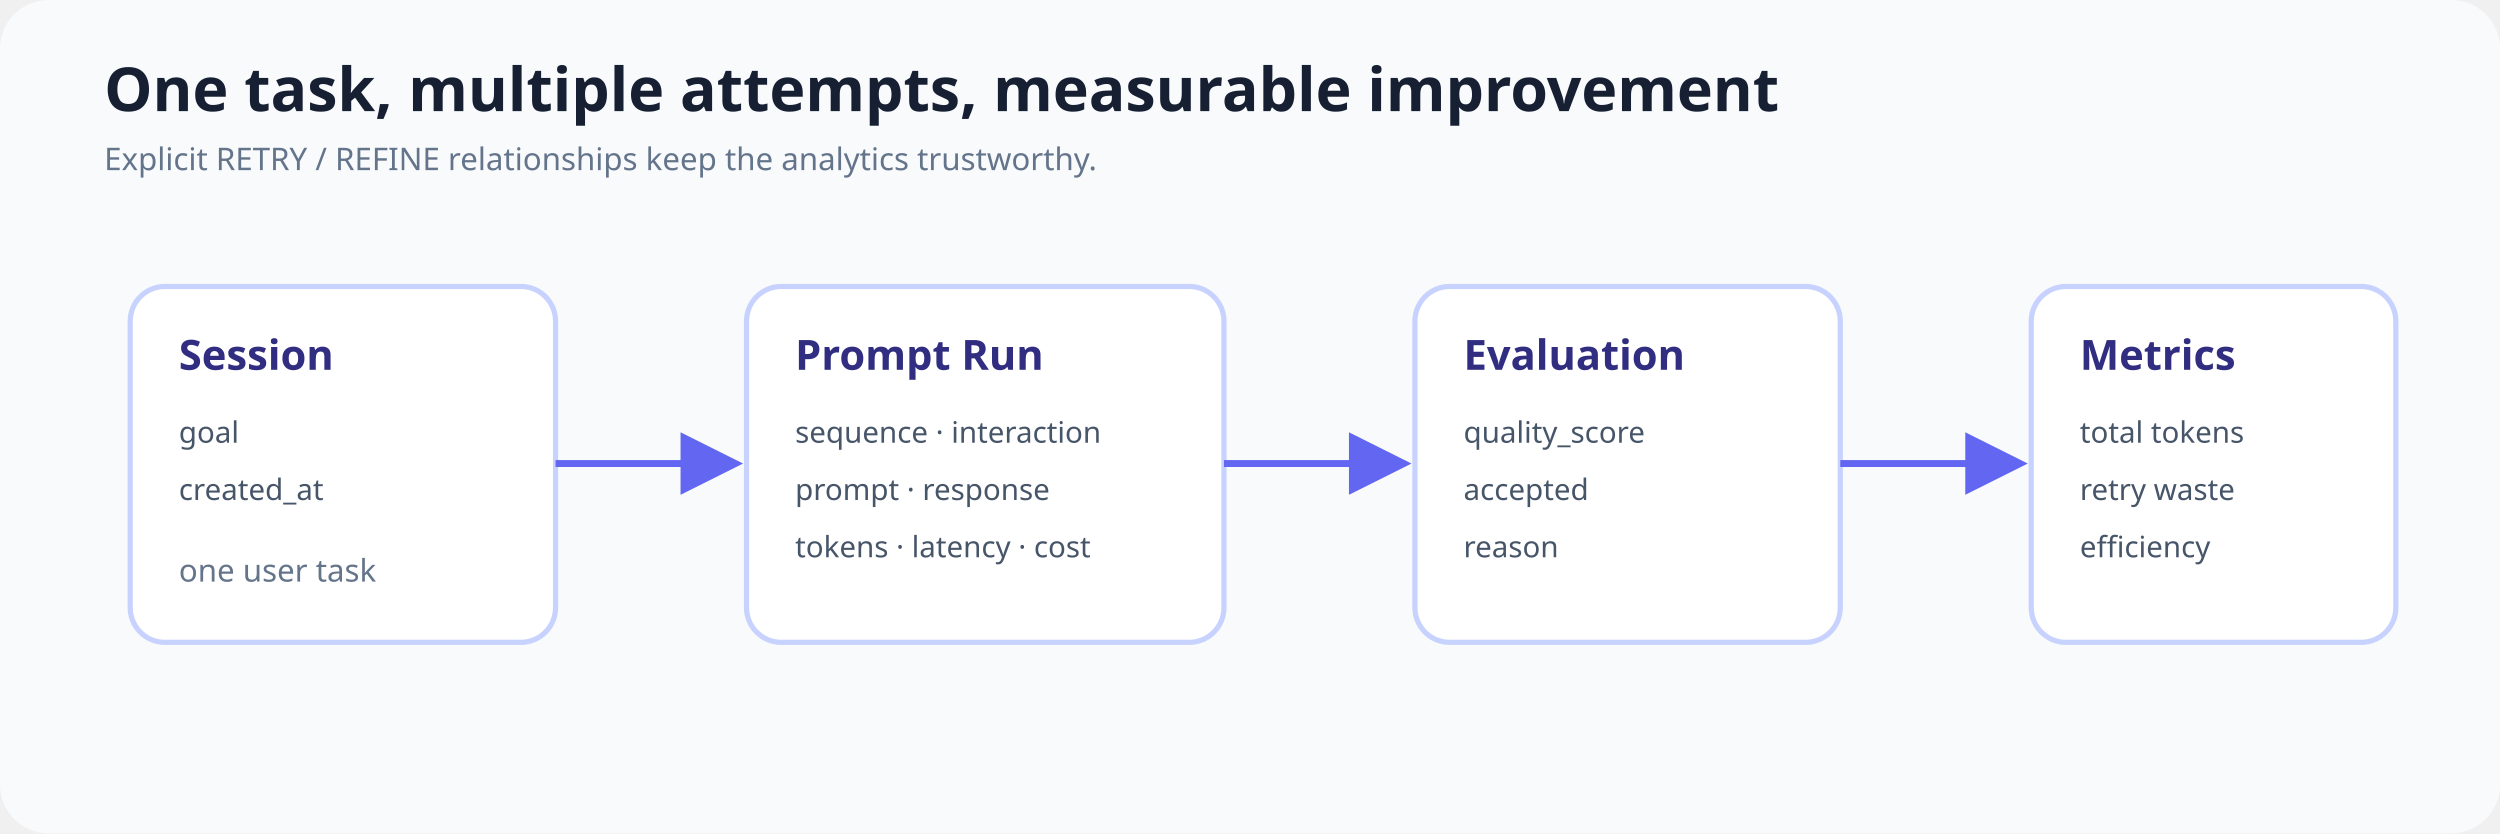
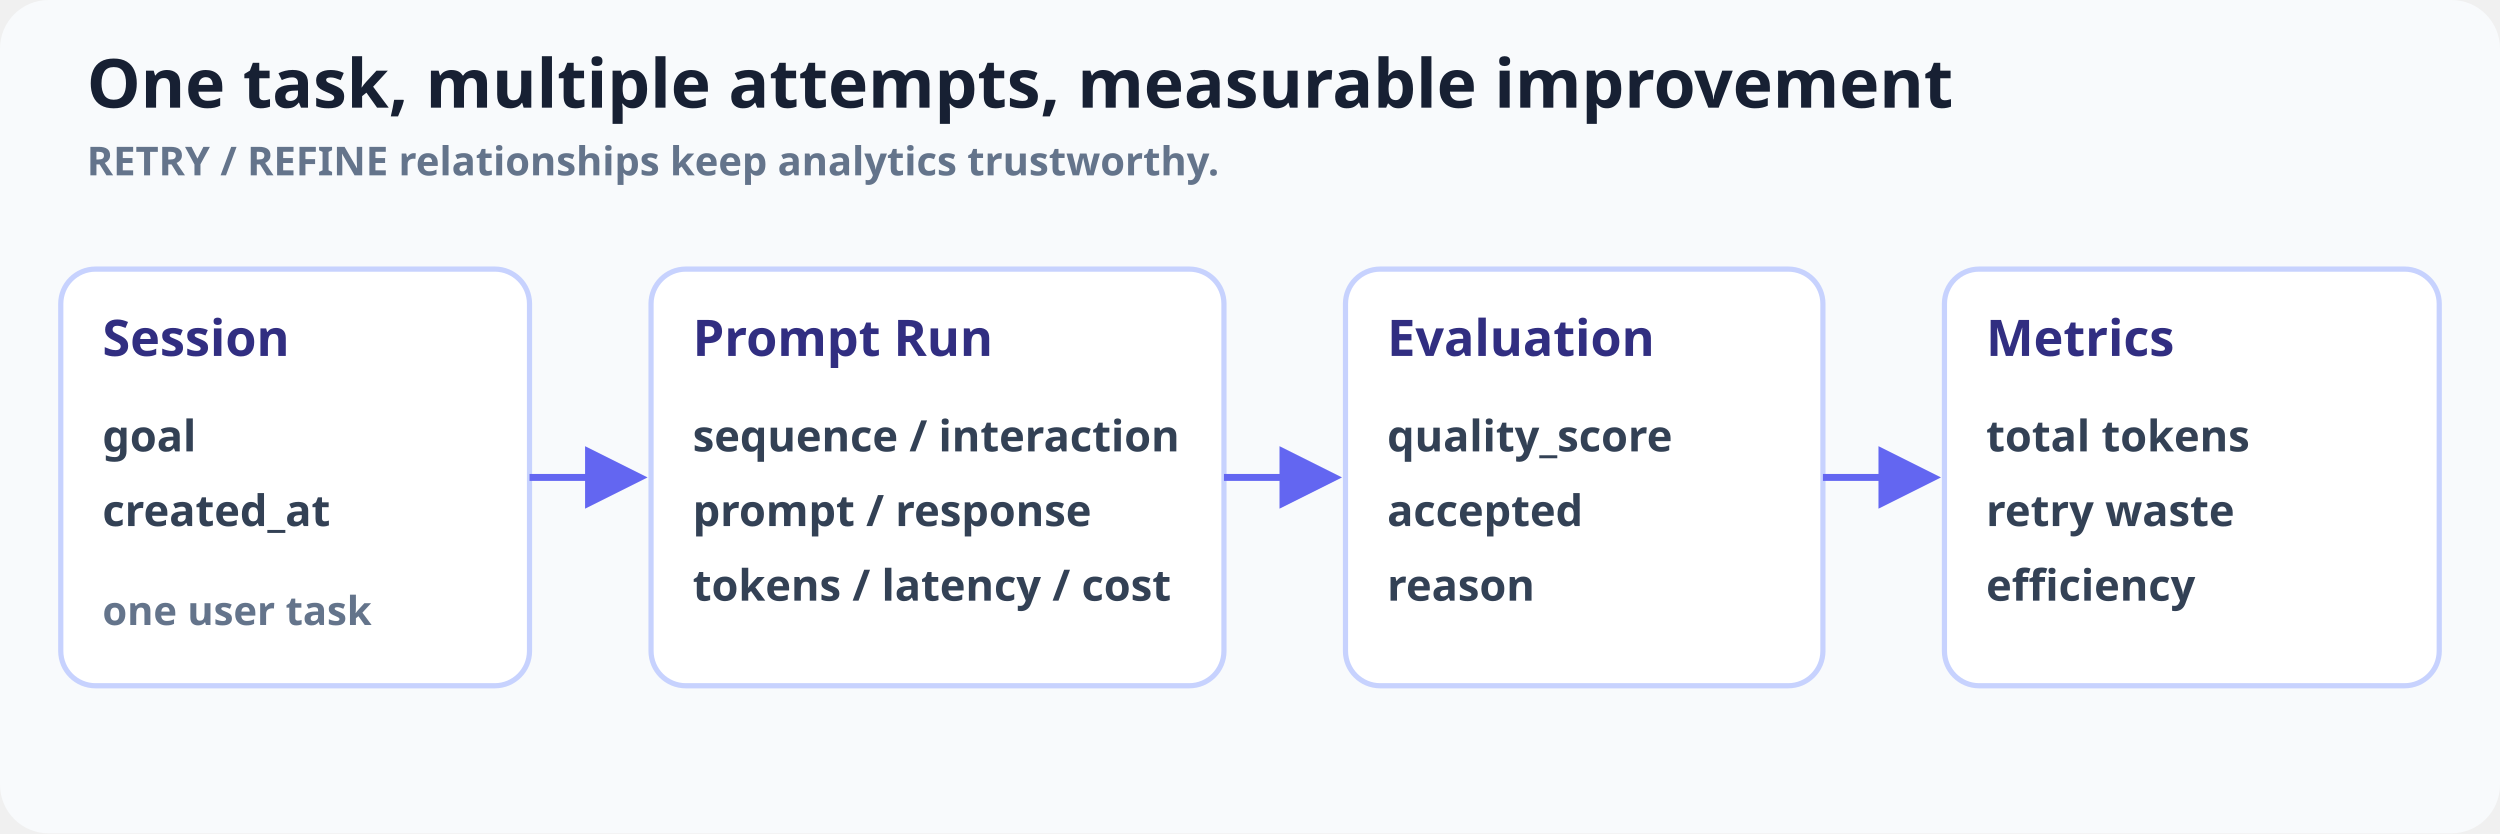
<svg xmlns="http://www.w3.org/2000/svg" width="1440" height="480" viewBox="0 0 1440 480" role="img" aria-labelledby="title">
  <defs>
    <marker id="a" markerWidth="9" markerHeight="9" refX="7" refY="4.5" orient="auto">
      <path d="M0 0L9 4.5 0 9z" fill="#6366f1" />
    </marker>
-     <style>.h{font:700 35px system-ui;fill:#172033}.s{font:500 18px system-ui;fill:#64748b}.c{fill:#fff;stroke:#c7d2fe;stroke-width:3}.n{font:700 24px system-ui;fill:#312e81}.f{font:500 17px system-ui;fill:#475569}.l{stroke:#6366f1;stroke-width:4;fill:none;marker-end:url(#a)}</style>
+     <style>.h{font:700 39px system-ui;fill:#172033}.s{font:600 23px system-ui;fill:#64748b}.c{fill:#fff;stroke:#c7d2fe;stroke-width:3}.n{font:800 29px system-ui;fill:#312e81}.f{font:600 25px system-ui;fill:#334155}.l{stroke:#6366f1;stroke-width:4;fill:none;marker-end:url(#a)}</style>
  </defs>
  <rect width="1440" height="480" rx="28" fill="#f8fafc" />
-   <text x="60" y="64" class="h">One task, multiple attempts, measurable improvement</text>
-   <text x="60" y="98" class="s">Explicit RETRY / REFINE relationships keep the analytics trustworthy.</text>
-   <g transform="translate(75 165)">
-     <rect class="c" width="245" height="205" rx="20" />
-     <text x="28" y="48" class="n">Session</text>
-     <text x="28" y="90" class="f">goal</text>
-     <text x="28" y="123" class="f">created_at</text>
-     <text x="28" y="170" class="s">one user task</text>
+   <text x="50" y="62" class="h">One task, multiple attempts, measurable improvement</text>
+   <text x="50" y="101" class="s">RETRY / REFINE relationships keep analytics trustworthy.</text>
+   <g transform="translate(35 155)">
+     <rect class="c" width="270" height="240" rx="20" />
+     <text x="24" y="50" class="n">Session</text>
+     <text x="24" y="105" class="f">goal</text>
+     <text x="24" y="148" class="f">created_at</text>
+     <text x="24" y="205" class="s">one user task</text>
  </g>
-   <g transform="translate(430 165)">
-     <rect class="c" width="275" height="205" rx="20" />
-     <text x="28" y="48" class="n">Prompt Run</text>
-     <text x="28" y="90" class="f">sequence · interaction</text>
-     <text x="28" y="123" class="f">prompt · response</text>
-     <text x="28" y="156" class="f">tokens · latency · cost</text>
+   <g transform="translate(375 155)">
+     <rect class="c" width="330" height="240" rx="20" />
+     <text x="24" y="50" class="n">Prompt Run</text>
+     <text x="24" y="105" class="f">sequence / interaction</text>
+     <text x="24" y="148" class="f">prompt / response</text>
+     <text x="24" y="191" class="f">tokens / latency / cost</text>
  </g>
-   <g transform="translate(815 165)">
-     <rect class="c" width="245" height="205" rx="20" />
-     <text x="28" y="48" class="n">Evaluation</text>
-     <text x="28" y="90" class="f">quality_score</text>
-     <text x="28" y="123" class="f">accepted</text>
-     <text x="28" y="156" class="f">reason</text>
+   <g transform="translate(775 155)">
+     <rect class="c" width="275" height="240" rx="20" />
+     <text x="24" y="50" class="n">Evaluation</text>
+     <text x="24" y="105" class="f">quality_score</text>
+     <text x="24" y="148" class="f">accepted</text>
+     <text x="24" y="191" class="f">reason</text>
  </g>
-   <g transform="translate(1170 165)">
-     <rect class="c" width="210" height="205" rx="20" />
-     <text x="28" y="48" class="n">Metrics</text>
-     <text x="28" y="90" class="f">total tokens</text>
-     <text x="28" y="123" class="f">retry waste</text>
-     <text x="28" y="156" class="f">efficiency</text>
+   <g transform="translate(1120 155)">
+     <rect class="c" width="285" height="240" rx="20" />
+     <text x="24" y="50" class="n">Metrics</text>
+     <text x="24" y="105" class="f">total tokens</text>
+     <text x="24" y="148" class="f">retry waste</text>
+     <text x="24" y="191" class="f">efficiency</text>
  </g>
-   <path class="l" d="M320 267H420" />
-   <path class="l" d="M705 267H805" />
-   <path class="l" d="M1060 267H1160" />
+   <path class="l" d="M305 275H365" />
+   <path class="l" d="M705 275H765" />
+   <path class="l" d="M1050 275H1110" />
</svg>
